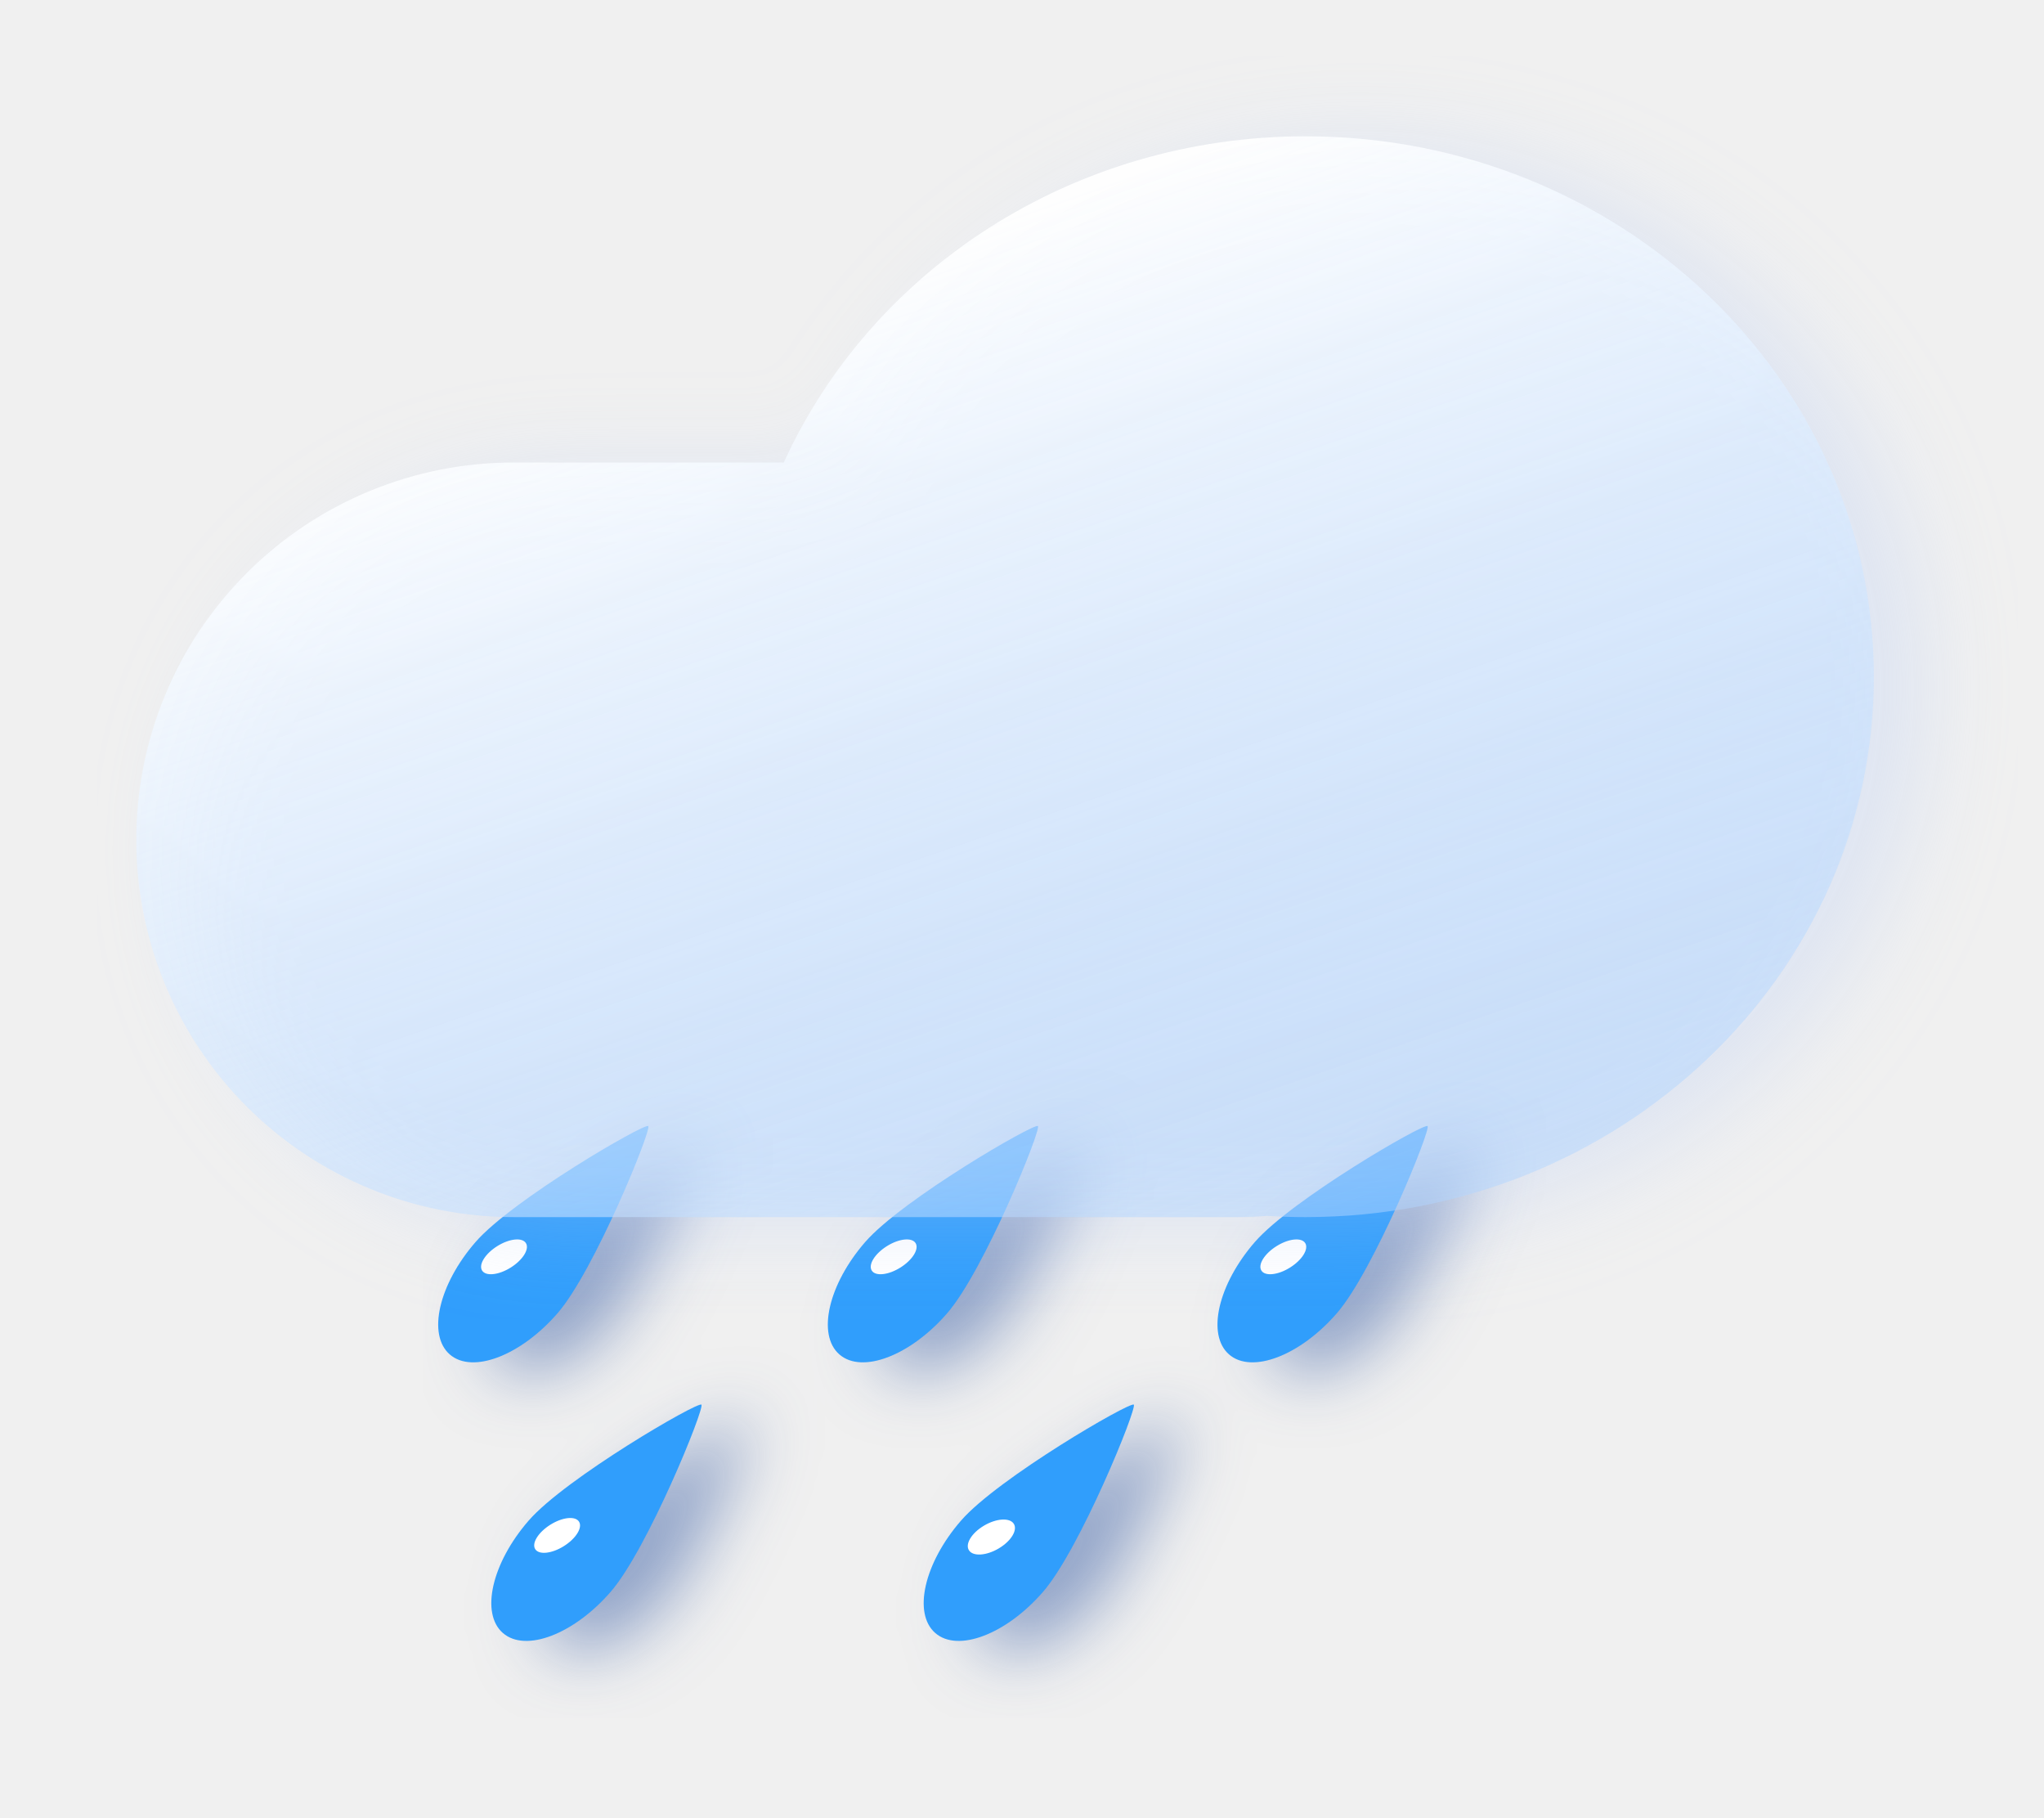
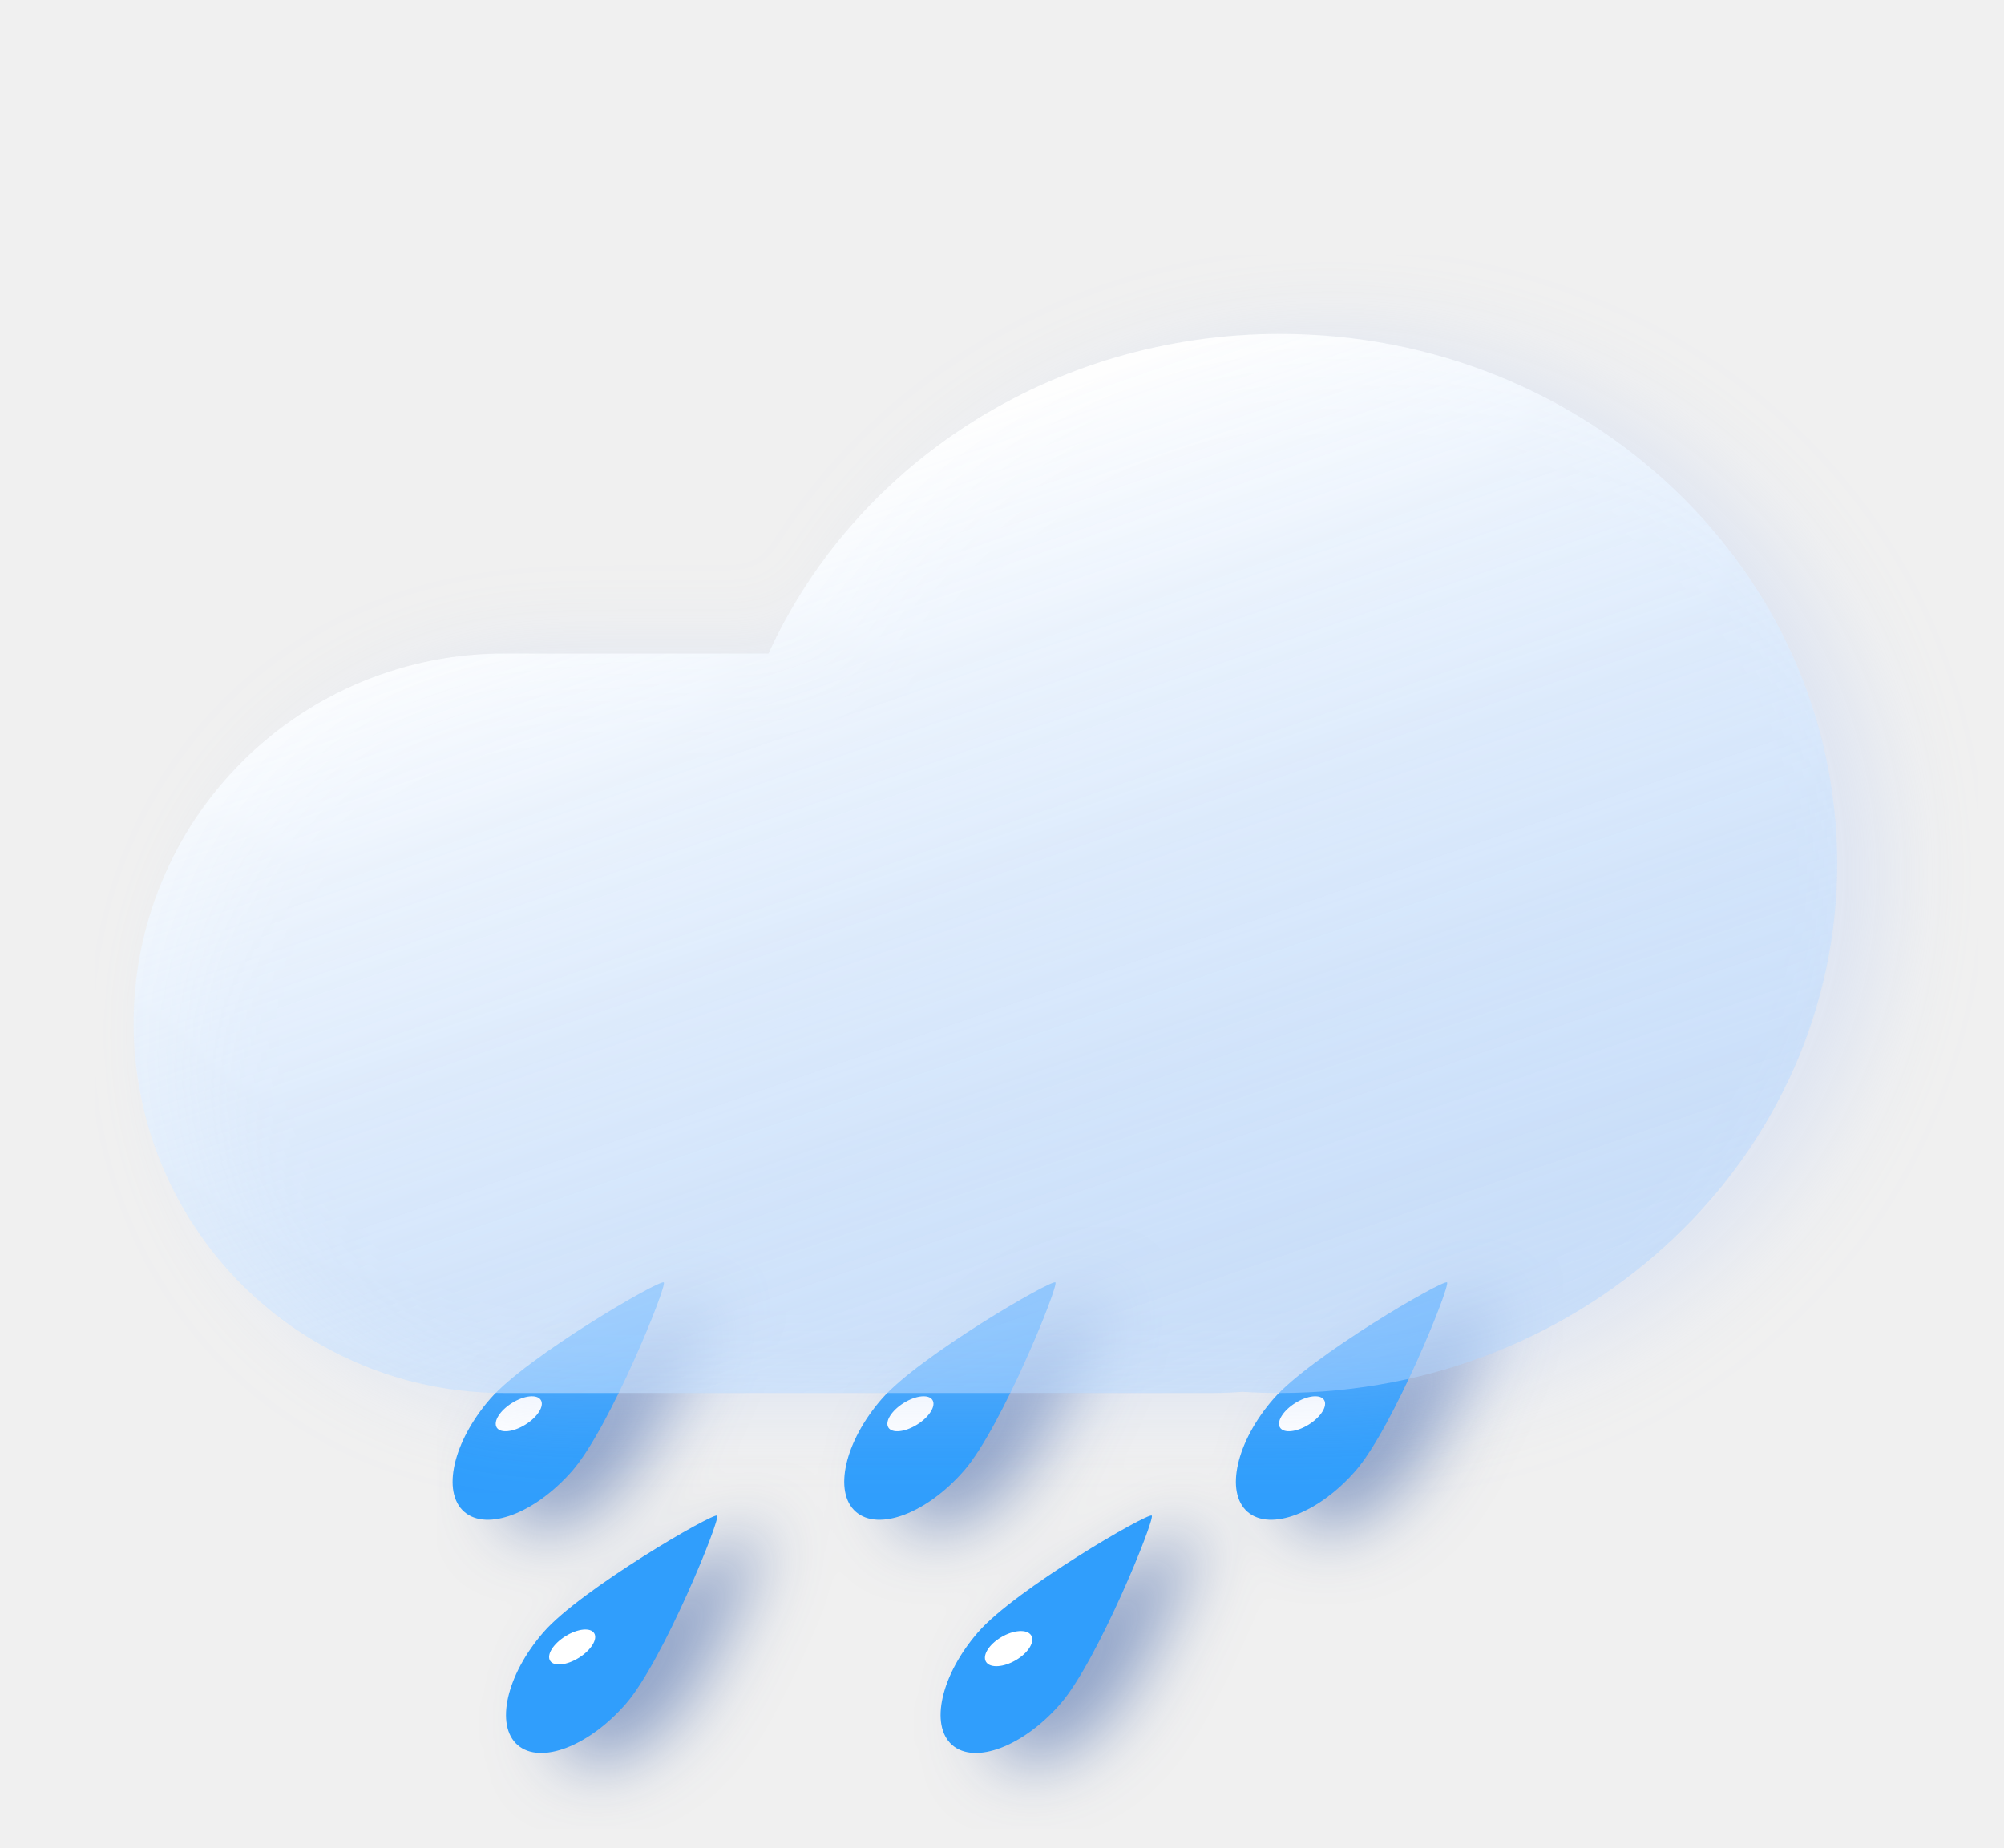
- <svg xmlns="http://www.w3.org/2000/svg" width="90" height="80" viewBox="0 0 90 80" fill="none">
-   <g filter="url(#filter0_d_145_6929)">
-     <path d="M28.544 49.569C28.703 49.713 26.17 55.945 24.547 57.812C22.924 59.679 20.801 60.489 19.805 59.623C18.808 58.757 19.315 56.542 20.938 54.675C22.561 52.807 28.386 49.425 28.544 49.569Z" fill="#309EFC" />
-     <path d="M21.227 55.929C21.39 56.19 21.954 56.131 22.487 55.798C23.02 55.465 23.321 54.983 23.157 54.722C22.994 54.461 22.43 54.52 21.897 54.853C21.364 55.186 21.064 55.668 21.227 55.929Z" fill="white" />
-     <path d="M45.701 49.569C45.86 49.713 43.326 55.945 41.703 57.812C40.081 59.679 37.958 60.489 36.961 59.623C35.964 58.757 36.471 56.542 38.094 54.675C39.717 52.807 45.542 49.425 45.701 49.569Z" fill="#309EFC" />
-     <path d="M38.384 55.929C38.547 56.19 39.111 56.131 39.645 55.798C40.178 55.465 40.478 54.983 40.315 54.722C40.152 54.461 39.587 54.52 39.054 54.853C38.521 55.186 38.221 55.668 38.384 55.929Z" fill="white" />
-     <path d="M62.858 49.569C63.017 49.713 60.483 55.945 58.861 57.812C57.238 59.679 55.115 60.489 54.118 59.623C53.121 58.757 53.628 56.542 55.251 54.675C56.874 52.807 62.699 49.425 62.858 49.569Z" fill="#309EFC" />
-     <path d="M55.54 55.929C55.703 56.19 56.268 56.131 56.801 55.798C57.334 55.465 57.634 54.983 57.471 54.722C57.308 54.461 56.743 54.52 56.21 54.853C55.677 55.186 55.377 55.668 55.54 55.929Z" fill="white" />
-     <path d="M49.922 61.832C50.081 61.976 47.547 68.208 45.925 70.075C44.302 71.942 42.179 72.752 41.182 71.886C40.185 71.019 40.692 68.804 42.315 66.937C43.938 65.07 49.763 61.688 49.922 61.832Z" fill="#309EFC" />
-     <path d="M42.666 68.246C42.847 68.522 43.434 68.484 43.978 68.16C44.523 67.837 44.817 67.35 44.637 67.074C44.456 66.798 43.868 66.836 43.324 67.16C42.78 67.483 42.485 67.97 42.666 68.246Z" fill="white" />
-     <path d="M30.884 61.832C31.043 61.976 28.509 68.208 26.886 70.075C25.264 71.942 23.141 72.752 22.144 71.886C21.147 71.019 21.654 68.804 23.277 66.937C24.9 65.07 30.725 61.687 30.884 61.832Z" fill="#309EFC" />
-     <path d="M23.566 68.192C23.729 68.453 24.293 68.394 24.826 68.061C25.359 67.728 25.659 67.246 25.496 66.985C25.333 66.724 24.769 66.783 24.236 67.116C23.703 67.449 23.402 67.931 23.566 68.192Z" fill="white" />
+ <svg xmlns="http://www.w3.org/2000/svg" width="90" height="83" viewBox="0 0 90 83" fill="none">
+   <g filter="url(#filter0_d_173_411)">
+     <path d="M29.81 57.608C29.973 57.756 27.375 64.145 25.712 66.059C24.048 67.973 21.872 68.804 20.85 67.915C19.828 67.027 20.348 64.757 22.011 62.843C23.675 60.928 29.647 57.461 29.81 57.608Z" fill="#309EFC" />
+     <path d="M22.308 64.128C22.475 64.396 23.054 64.336 23.6 63.994C24.147 63.653 24.455 63.159 24.288 62.892C24.12 62.624 23.542 62.684 22.995 63.026C22.448 63.367 22.141 63.861 22.308 64.128Z" fill="white" />
+     <path d="M47.398 57.608C47.56 57.756 44.963 64.145 43.3 66.059C41.636 67.973 39.459 68.804 38.438 67.915C37.416 67.027 37.935 64.757 39.599 62.843C41.263 60.928 47.235 57.461 47.398 57.608Z" fill="#309EFC" />
+     <path d="M39.897 64.128C40.065 64.396 40.643 64.336 41.19 63.994C41.736 63.653 42.044 63.159 41.877 62.892C41.71 62.624 41.131 62.684 40.584 63.026C40.038 63.367 39.73 63.861 39.897 64.128Z" fill="white" />
+     <path d="M64.987 57.608C65.15 57.756 62.553 64.145 60.889 66.059C59.225 67.973 57.049 68.804 56.027 67.915C55.005 67.027 55.525 64.757 57.189 62.843C58.852 60.928 64.824 57.461 64.987 57.608Z" fill="#309EFC" />
+     <path d="M57.485 64.128C57.653 64.396 58.231 64.336 58.778 63.994C59.324 63.653 59.632 63.159 59.465 62.891C59.298 62.624 58.719 62.684 58.172 63.026C57.626 63.367 57.318 63.861 57.485 64.128Z" fill="white" />
+     <path d="M51.725 68.085C51.888 68.232 49.291 74.622 47.627 76.535C45.964 78.449 43.787 79.28 42.765 78.392C41.744 77.504 42.263 75.233 43.927 73.319C45.591 71.405 51.562 67.937 51.725 68.085Z" fill="#309EFC" />
+     <path d="M44.287 74.66C44.472 74.943 45.074 74.904 45.632 74.572C46.19 74.241 46.492 73.742 46.307 73.459C46.122 73.176 45.519 73.215 44.962 73.547C44.404 73.879 44.102 74.377 44.287 74.66Z" fill="white" />
+     <path d="M32.208 68.085C32.371 68.232 29.774 74.621 28.11 76.535C26.446 78.449 24.27 79.28 23.248 78.392C22.227 77.504 22.746 75.233 24.41 73.319C26.074 71.405 32.045 67.937 32.208 68.085Z" fill="#309EFC" />
+     <path d="M24.706 74.605C24.873 74.872 25.451 74.812 25.998 74.471C26.544 74.129 26.852 73.635 26.685 73.368C26.518 73.1 25.939 73.16 25.393 73.502C24.846 73.843 24.538 74.337 24.706 74.605Z" fill="white" />
  </g>
-   <g filter="url(#filter1_d_145_6929)">
-     <path d="M55.785 53.523C55.339 53.559 54.888 53.577 54.433 53.577H22.671C20.484 53.585 18.318 53.162 16.296 52.331C14.274 51.5 12.435 50.278 10.886 48.734C9.338 47.191 8.109 45.358 7.27 43.339C6.432 41.319 6 39.155 6 36.968C6 34.782 6.432 32.617 7.27 30.598C8.109 28.579 9.338 26.745 10.886 25.202C12.435 23.659 14.274 22.437 16.296 21.606C18.318 20.775 20.484 20.352 22.671 20.36H34.513C38.353 11.912 47.195 6 57.49 6C71.307 6 82.508 16.651 82.508 29.788C82.508 42.926 71.307 53.577 57.49 53.577C56.917 53.577 56.349 53.559 55.785 53.523Z" fill="url(#paint0_linear_145_6929)" />
+   <g filter="url(#filter1_d_173_411)">
+     <path d="M55.785 62.523C55.339 62.559 54.888 62.577 54.433 62.577H22.671C20.484 62.585 18.318 62.162 16.296 61.331C14.274 60.5 12.435 59.278 10.886 57.734C9.338 56.191 8.109 54.358 7.27 52.339C6.432 50.319 6 48.155 6 45.968C6 43.782 6.432 41.617 7.27 39.598C8.109 37.579 9.338 35.745 10.886 34.202C12.435 32.659 14.274 31.437 16.296 30.606C18.318 29.775 20.484 29.352 22.671 29.36H34.513C38.353 20.913 47.195 15 57.49 15C71.307 15 82.508 25.651 82.508 38.788C82.508 51.926 71.307 62.577 57.49 62.577C56.917 62.577 56.349 62.559 55.785 62.523Z" fill="url(#paint0_linear_173_411)" />
  </g>
  <defs>
-     <filter id="filter0_d_145_6929" x="18.618" y="47.08" width="49.445" height="28.543" filterUnits="userSpaceOnUse" color-interpolation-filters="sRGB">
+     <filter id="filter0_d_173_411" x="19.65" y="55.119" width="50.542" height="27.018" filterUnits="userSpaceOnUse" color-interpolation-filters="sRGB">
      <feFlood flood-opacity="0" result="BackgroundImageFix" />
      <feColorMatrix in="SourceAlpha" type="matrix" values="0 0 0 0 0 0 0 0 0 0 0 0 0 0 0 0 0 0 127 0" result="hardAlpha" />
      <feOffset dx="2.261" dy="0.452" />
      <feGaussianBlur stdDeviation="1.469" />
      <feColorMatrix type="matrix" values="0 0 0 0 0.176 0 0 0 0 0.329 0 0 0 0 0.626 0 0 0 0.5 0" />
-       <feBlend mode="normal" in2="BackgroundImageFix" result="effect1_dropShadow_145_6929" />
-       <feBlend mode="normal" in="SourceGraphic" in2="effect1_dropShadow_145_6929" result="shape" />
+       <feBlend mode="normal" in2="BackgroundImageFix" result="effect1_dropShadow_173_411" />
+       <feBlend mode="normal" in="SourceGraphic" in2="effect1_dropShadow_173_411" result="shape" />
    </filter>
-     <filter id="filter1_d_145_6929" x="4.31" y="2.462" width="84.508" height="55.577" filterUnits="userSpaceOnUse" color-interpolation-filters="sRGB">
+     <filter id="filter1_d_173_411" x="4.31" y="11.462" width="84.508" height="55.577" filterUnits="userSpaceOnUse" color-interpolation-filters="sRGB">
      <feFlood flood-opacity="0" result="BackgroundImageFix" />
      <feColorMatrix in="SourceAlpha" type="matrix" values="0 0 0 0 0 0 0 0 0 0 0 0 0 0 0 0 0 0 127 0" result="hardAlpha" />
      <feOffset dx="2.31" dy="0.462" />
      <feGaussianBlur stdDeviation="2" />
      <feColorMatrix type="matrix" values="0 0 0 0 0.69 0 0 0 0 0.786 0 0 0 0 0.972 0 0 0 0.28 0" />
-       <feBlend mode="normal" in2="BackgroundImageFix" result="effect1_dropShadow_145_6929" />
-       <feBlend mode="normal" in="SourceGraphic" in2="effect1_dropShadow_145_6929" result="shape" />
+       <feBlend mode="normal" in2="BackgroundImageFix" result="effect1_dropShadow_173_411" />
+       <feBlend mode="normal" in="SourceGraphic" in2="effect1_dropShadow_173_411" result="shape" />
    </filter>
-     <linearGradient id="paint0_linear_145_6929" x1="36.986" y1="11.995" x2="52.239" y2="56.156" gradientUnits="userSpaceOnUse">
+     <linearGradient id="paint0_linear_173_411" x1="36.986" y1="20.995" x2="52.239" y2="65.156" gradientUnits="userSpaceOnUse">
      <stop stop-color="white" stop-opacity="0.95" />
      <stop offset="1" stop-color="#B1D5FF" stop-opacity="0.5" />
    </linearGradient>
  </defs>
</svg>
